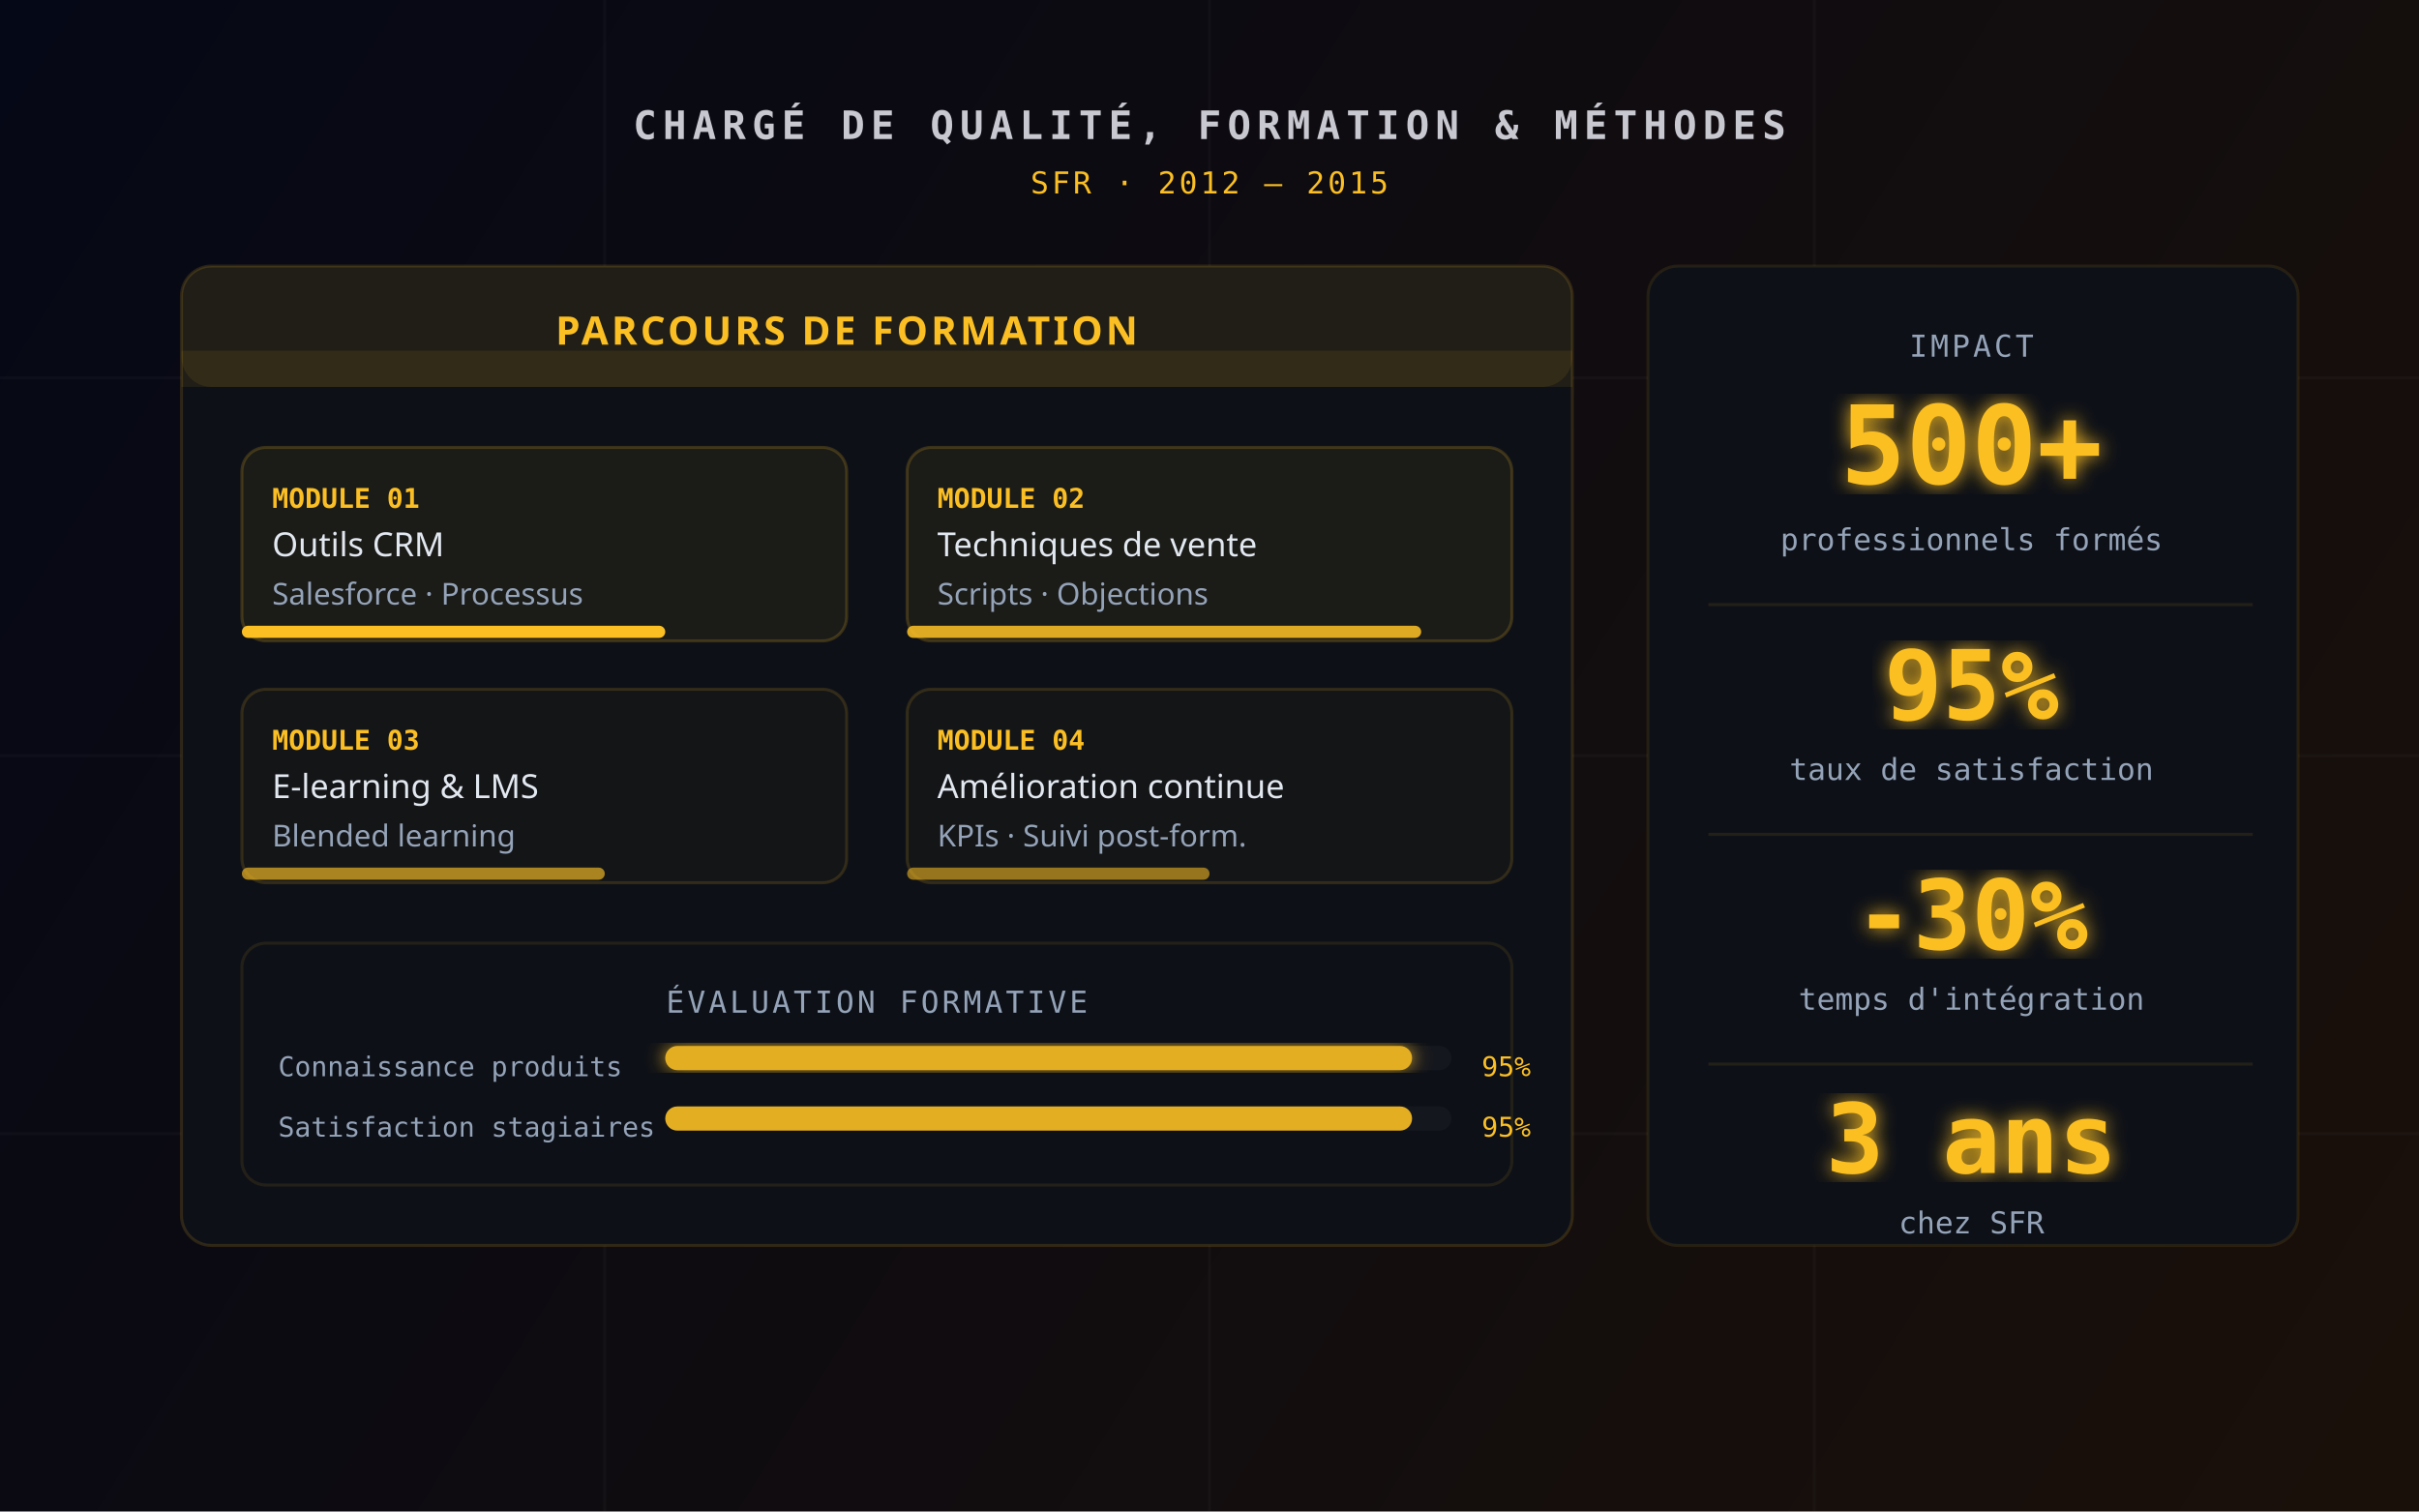
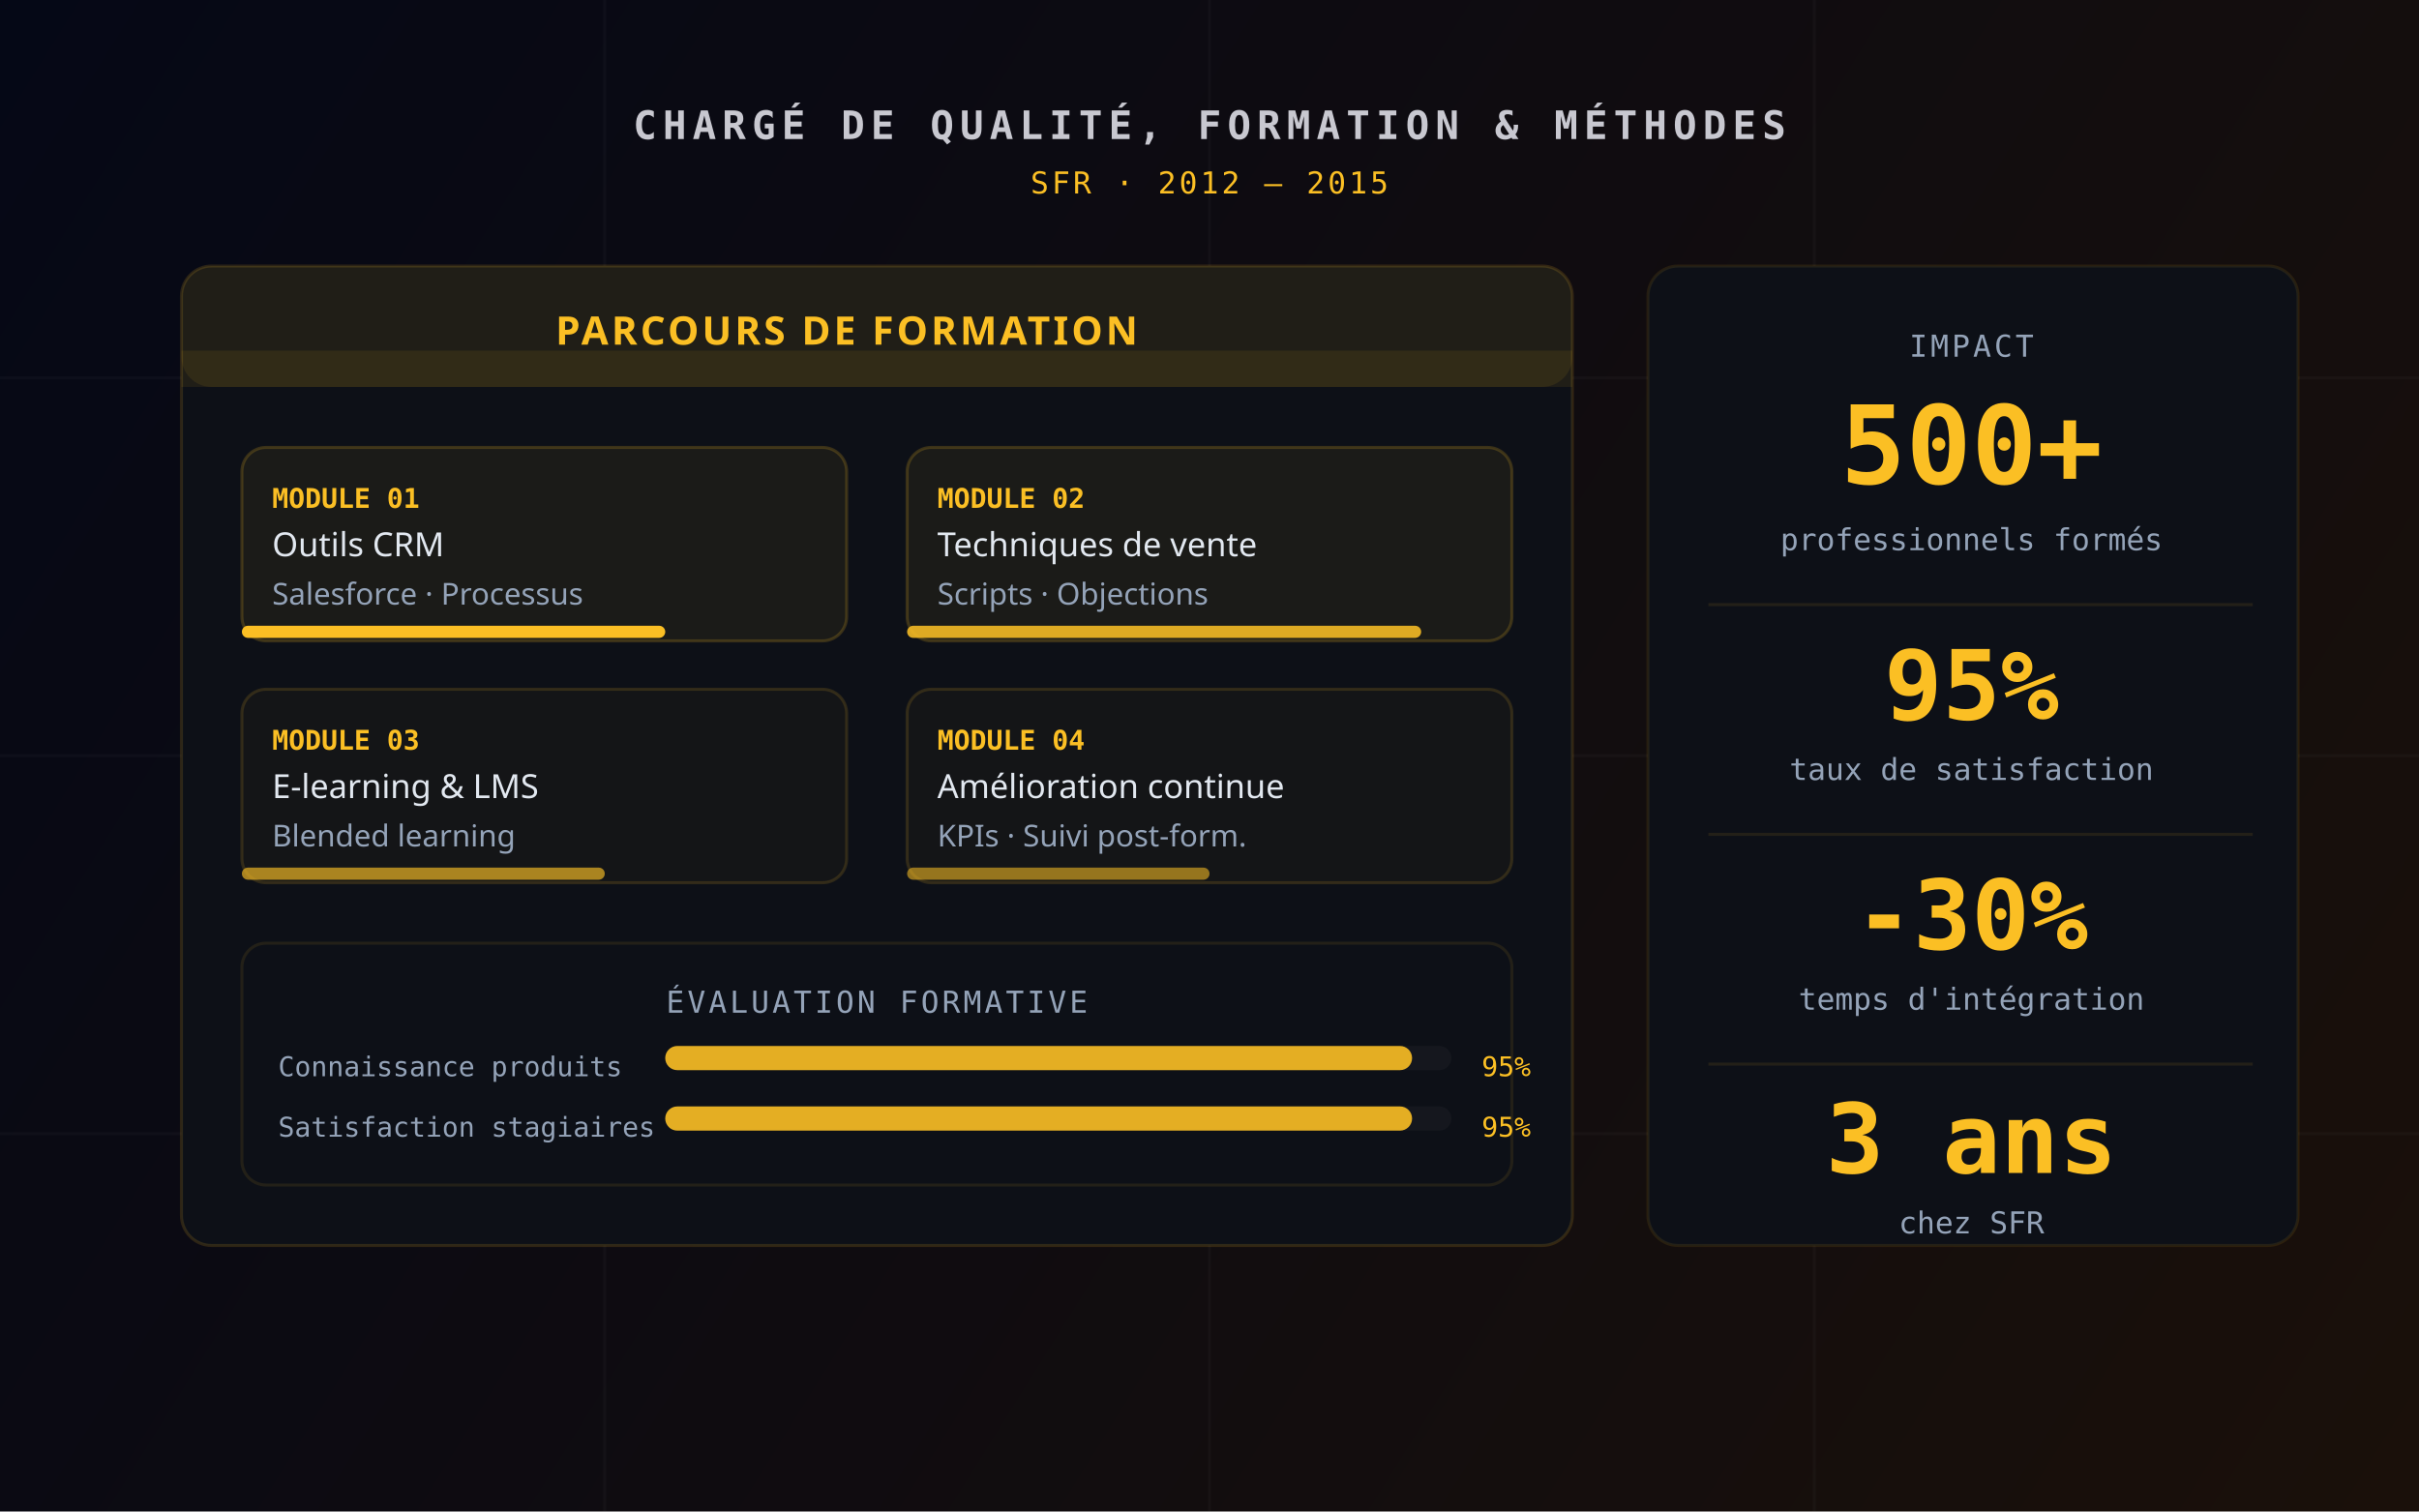
- <svg xmlns="http://www.w3.org/2000/svg" viewBox="0 0 800 500" fill="none">
+ <svg xmlns="http://www.w3.org/2000/svg" width="800" height="500" viewBox="0 0 800 500" fill="none">
  <defs>
    <linearGradient id="bg3" x1="0" y1="0" x2="800" y2="500" gradientUnits="userSpaceOnUse">
      <stop offset="0%" stop-color="#050816" />
      <stop offset="100%" stop-color="#1a100a" />
    </linearGradient>
-     <filter id="glow3">
-       <feGaussianBlur stdDeviation="3" result="blur" />
-       <feMerge>
-         <feMergeNode in="blur" />
-         <feMergeNode in="SourceGraphic" />
-       </feMerge>
-     </filter>
  </defs>
  <rect width="800" height="500" fill="url(#bg3)" />
  <g stroke="#ffffff06" stroke-width="1">
    <line x1="0" y1="125" x2="800" y2="125" />
    <line x1="0" y1="250" x2="800" y2="250" />
    <line x1="0" y1="375" x2="800" y2="375" />
    <line x1="200" y1="0" x2="200" y2="500" />
    <line x1="400" y1="0" x2="400" y2="500" />
    <line x1="600" y1="0" x2="600" y2="500" />
  </g>
  <rect x="60" y="88" width="460" height="324" rx="10" fill="#0d1017" stroke="#fbbf2425" stroke-width="1" />
  <rect x="60" y="88" width="460" height="40" rx="10" fill="#fbbf2415" />
  <rect x="60" y="116" width="460" height="12" fill="#fbbf2415" />
  <text x="280" y="114" font-family="sans-serif" font-size="13" fill="#fbbf24" text-anchor="middle" font-weight="700" letter-spacing="1">PARCOURS DE FORMATION</text>
  <rect x="80" y="148" width="200" height="64" rx="8" fill="#fbbf2410" stroke="#fbbf2430" stroke-width="1" />
  <text x="90" y="168" font-family="monospace" font-size="9" fill="#fbbf24" font-weight="700">MODULE 01</text>
  <text x="90" y="184" font-family="sans-serif" font-size="11" fill="#e2e8f0">Outils CRM</text>
  <text x="90" y="200" font-family="sans-serif" font-size="10" fill="#94a3b8">Salesforce · Processus</text>
  <rect x="80" y="207" width="140" height="4" rx="2" fill="#fbbf2420" />
  <rect x="80" y="207" width="140" height="4" rx="2" fill="#fbbf24" />
  <rect x="300" y="148" width="200" height="64" rx="8" fill="#fbbf2410" stroke="#fbbf2430" stroke-width="1" />
  <text x="310" y="168" font-family="monospace" font-size="9" fill="#fbbf24" font-weight="700">MODULE 02</text>
  <text x="310" y="184" font-family="sans-serif" font-size="11" fill="#e2e8f0">Techniques de vente</text>
  <text x="310" y="200" font-family="sans-serif" font-size="10" fill="#94a3b8">Scripts · Objections</text>
  <rect x="300" y="207" width="170" height="4" rx="2" fill="#fbbf2420" />
  <rect x="300" y="207" width="170" height="4" rx="2" fill="#fbbf24" opacity="0.85" />
  <rect x="80" y="228" width="200" height="64" rx="8" fill="#fbbf2408" stroke="#fbbf2425" stroke-width="1" />
  <text x="90" y="248" font-family="monospace" font-size="9" fill="#fbbf24" font-weight="700">MODULE 03</text>
  <text x="90" y="264" font-family="sans-serif" font-size="11" fill="#e2e8f0">E-learning &amp; LMS</text>
  <text x="90" y="280" font-family="sans-serif" font-size="10" fill="#94a3b8">Blended learning</text>
  <rect x="80" y="287" width="120" height="4" rx="2" fill="#fbbf2420" />
  <rect x="80" y="287" width="120" height="4" rx="2" fill="#fbbf24" opacity="0.6" />
  <rect x="300" y="228" width="200" height="64" rx="8" fill="#fbbf2408" stroke="#fbbf2425" stroke-width="1" />
  <text x="310" y="248" font-family="monospace" font-size="9" fill="#fbbf24" font-weight="700">MODULE 04</text>
  <text x="310" y="264" font-family="sans-serif" font-size="11" fill="#e2e8f0">Amélioration continue</text>
  <text x="310" y="280" font-family="sans-serif" font-size="10" fill="#94a3b8">KPIs · Suivi post-form.</text>
  <rect x="300" y="287" width="100" height="4" rx="2" fill="#fbbf2420" />
  <rect x="300" y="287" width="100" height="4" rx="2" fill="#fbbf24" opacity="0.5" />
  <rect x="80" y="312" width="420" height="80" rx="8" fill="#0d1017" stroke="#fbbf2418" stroke-width="1" />
  <text x="290" y="335" font-family="monospace" font-size="10" fill="#94a3b8" text-anchor="middle" letter-spacing="1">ÉVALUATION FORMATIVE</text>
  <text x="92" y="356" font-family="monospace" font-size="9" fill="#94a3b8">Connaissance produits</text>
  <rect x="220" y="346" width="260" height="8" rx="4" fill="#ffffff08" />
-   <rect x="220" y="346" width="247" height="8" rx="4" fill="#fbbf24" filter="url(#glow3)" opacity="0.9" />
+   <rect x="220" y="346" width="247" height="8" rx="4" fill="#fbbf24" opacity="0.9" />
  <text x="490" y="356" font-family="monospace" font-size="9" fill="#fbbf24">95%</text>
  <text x="92" y="376" font-family="monospace" font-size="9" fill="#94a3b8">Satisfaction stagiaires</text>
  <rect x="220" y="366" width="260" height="8" rx="4" fill="#ffffff08" />
  <rect x="220" y="366" width="247" height="8" rx="4" fill="#fbbf24" opacity="0.9" />
  <text x="490" y="376" font-family="monospace" font-size="9" fill="#fbbf24">95%</text>
  <rect x="545" y="88" width="215" height="324" rx="10" fill="#0d1017" stroke="#fbbf2418" stroke-width="1" />
  <text x="652" y="118" font-family="monospace" font-size="10" fill="#94a3b8" text-anchor="middle" letter-spacing="1">IMPACT</text>
-   <text x="652" y="160" font-family="monospace" font-size="36" fill="#fbbf24" text-anchor="middle" font-weight="800" filter="url(#glow3)">500+</text>
+   <text x="652" y="160" font-family="monospace" font-size="36" fill="#fbbf24" text-anchor="middle" font-weight="800">500+</text>
  <text x="652" y="182" font-family="monospace" font-size="10" fill="#94a3b8" text-anchor="middle">professionnels formés</text>
  <line x1="565" y1="200" x2="745" y2="200" stroke="#fbbf2418" stroke-width="1" />
-   <text x="652" y="238" font-family="monospace" font-size="32" fill="#fbbf24" text-anchor="middle" font-weight="800" filter="url(#glow3)">95%</text>
+   <text x="652" y="238" font-family="monospace" font-size="32" fill="#fbbf24" text-anchor="middle" font-weight="800">95%</text>
  <text x="652" y="258" font-family="monospace" font-size="10" fill="#94a3b8" text-anchor="middle">taux de satisfaction</text>
  <line x1="565" y1="276" x2="745" y2="276" stroke="#fbbf2418" stroke-width="1" />
-   <text x="652" y="314" font-family="monospace" font-size="32" fill="#fbbf24" text-anchor="middle" font-weight="800" filter="url(#glow3)">-30%</text>
+   <text x="652" y="314" font-family="monospace" font-size="32" fill="#fbbf24" text-anchor="middle" font-weight="800">-30%</text>
  <text x="652" y="334" font-family="monospace" font-size="10" fill="#94a3b8" text-anchor="middle">temps d'intégration</text>
  <line x1="565" y1="352" x2="745" y2="352" stroke="#fbbf2418" stroke-width="1" />
-   <text x="652" y="388" font-family="monospace" font-size="32" fill="#fbbf24" text-anchor="middle" font-weight="800" filter="url(#glow3)">3 ans</text>
+   <text x="652" y="388" font-family="monospace" font-size="32" fill="#fbbf24" text-anchor="middle" font-weight="800">3 ans</text>
  <text x="652" y="408" font-family="monospace" font-size="10" fill="#94a3b8" text-anchor="middle">chez SFR</text>
  <text x="400" y="46" font-family="monospace" font-size="13" fill="#c8c8d0" text-anchor="middle" font-weight="600" letter-spacing="2">CHARGÉ DE QUALITÉ, FORMATION &amp; MÉTHODES</text>
  <text x="400" y="64" font-family="monospace" font-size="10" fill="#fbbf24" text-anchor="middle" letter-spacing="1">SFR · 2012 – 2015</text>
</svg>
